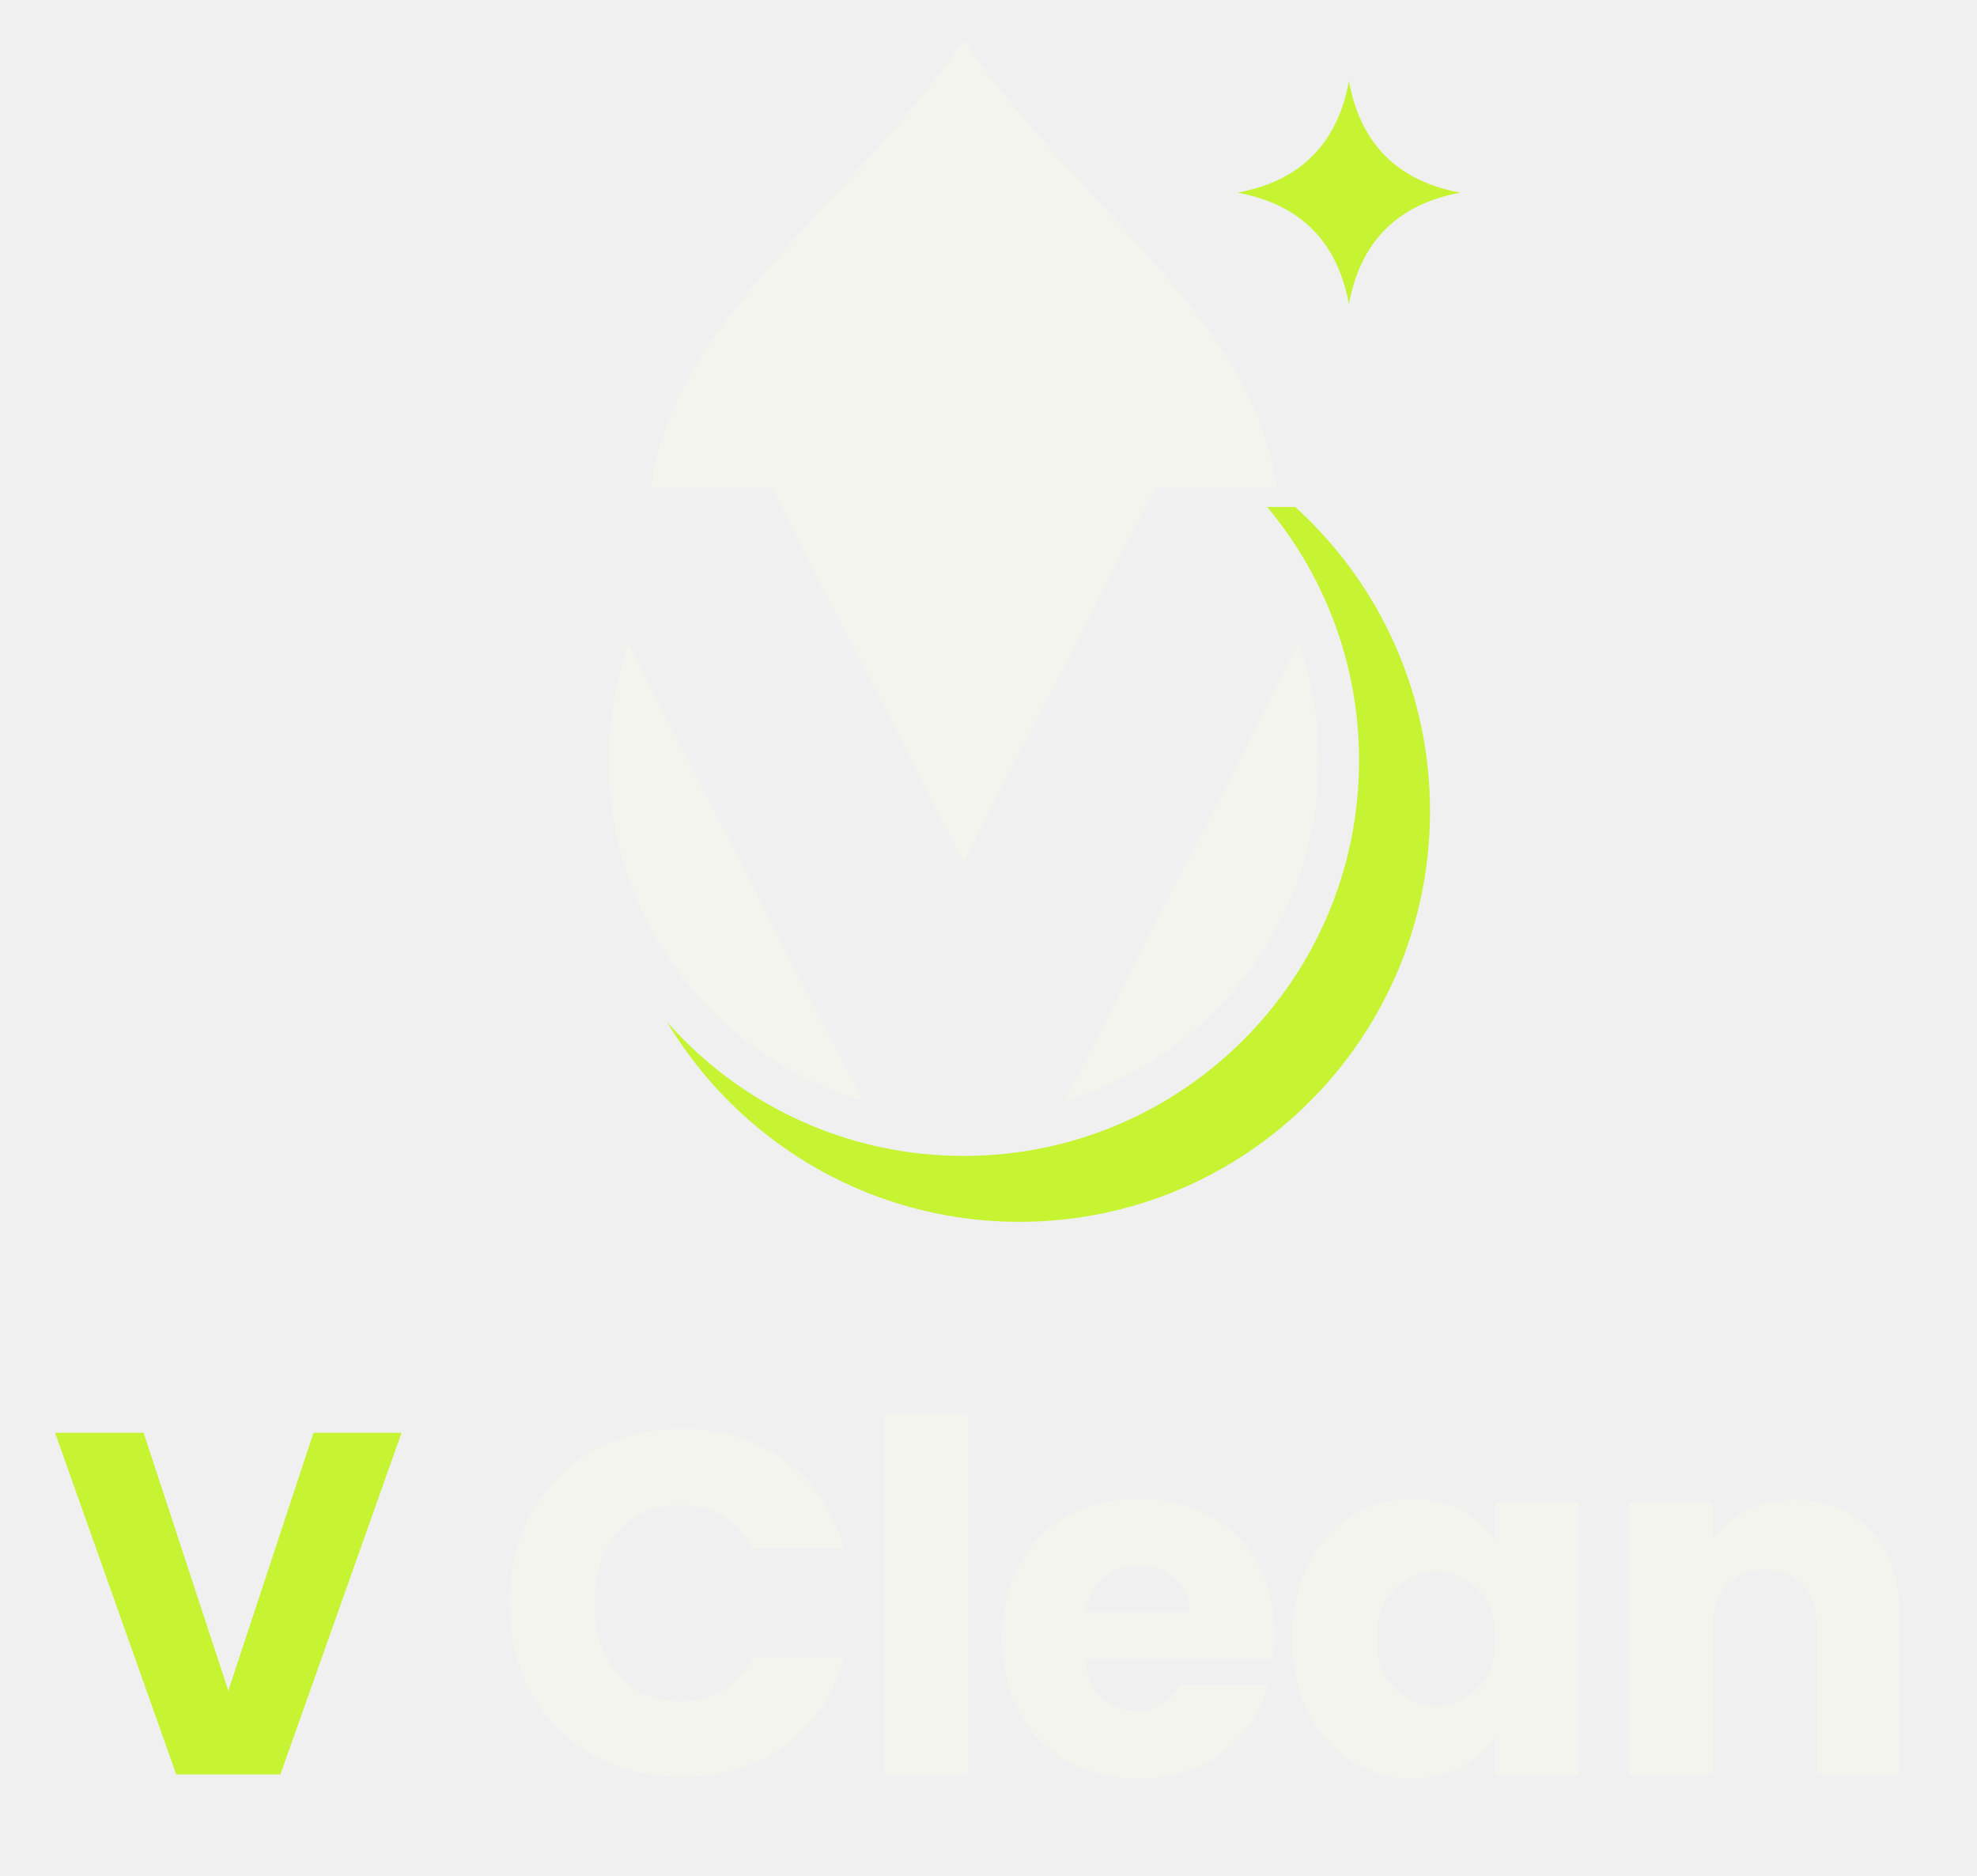
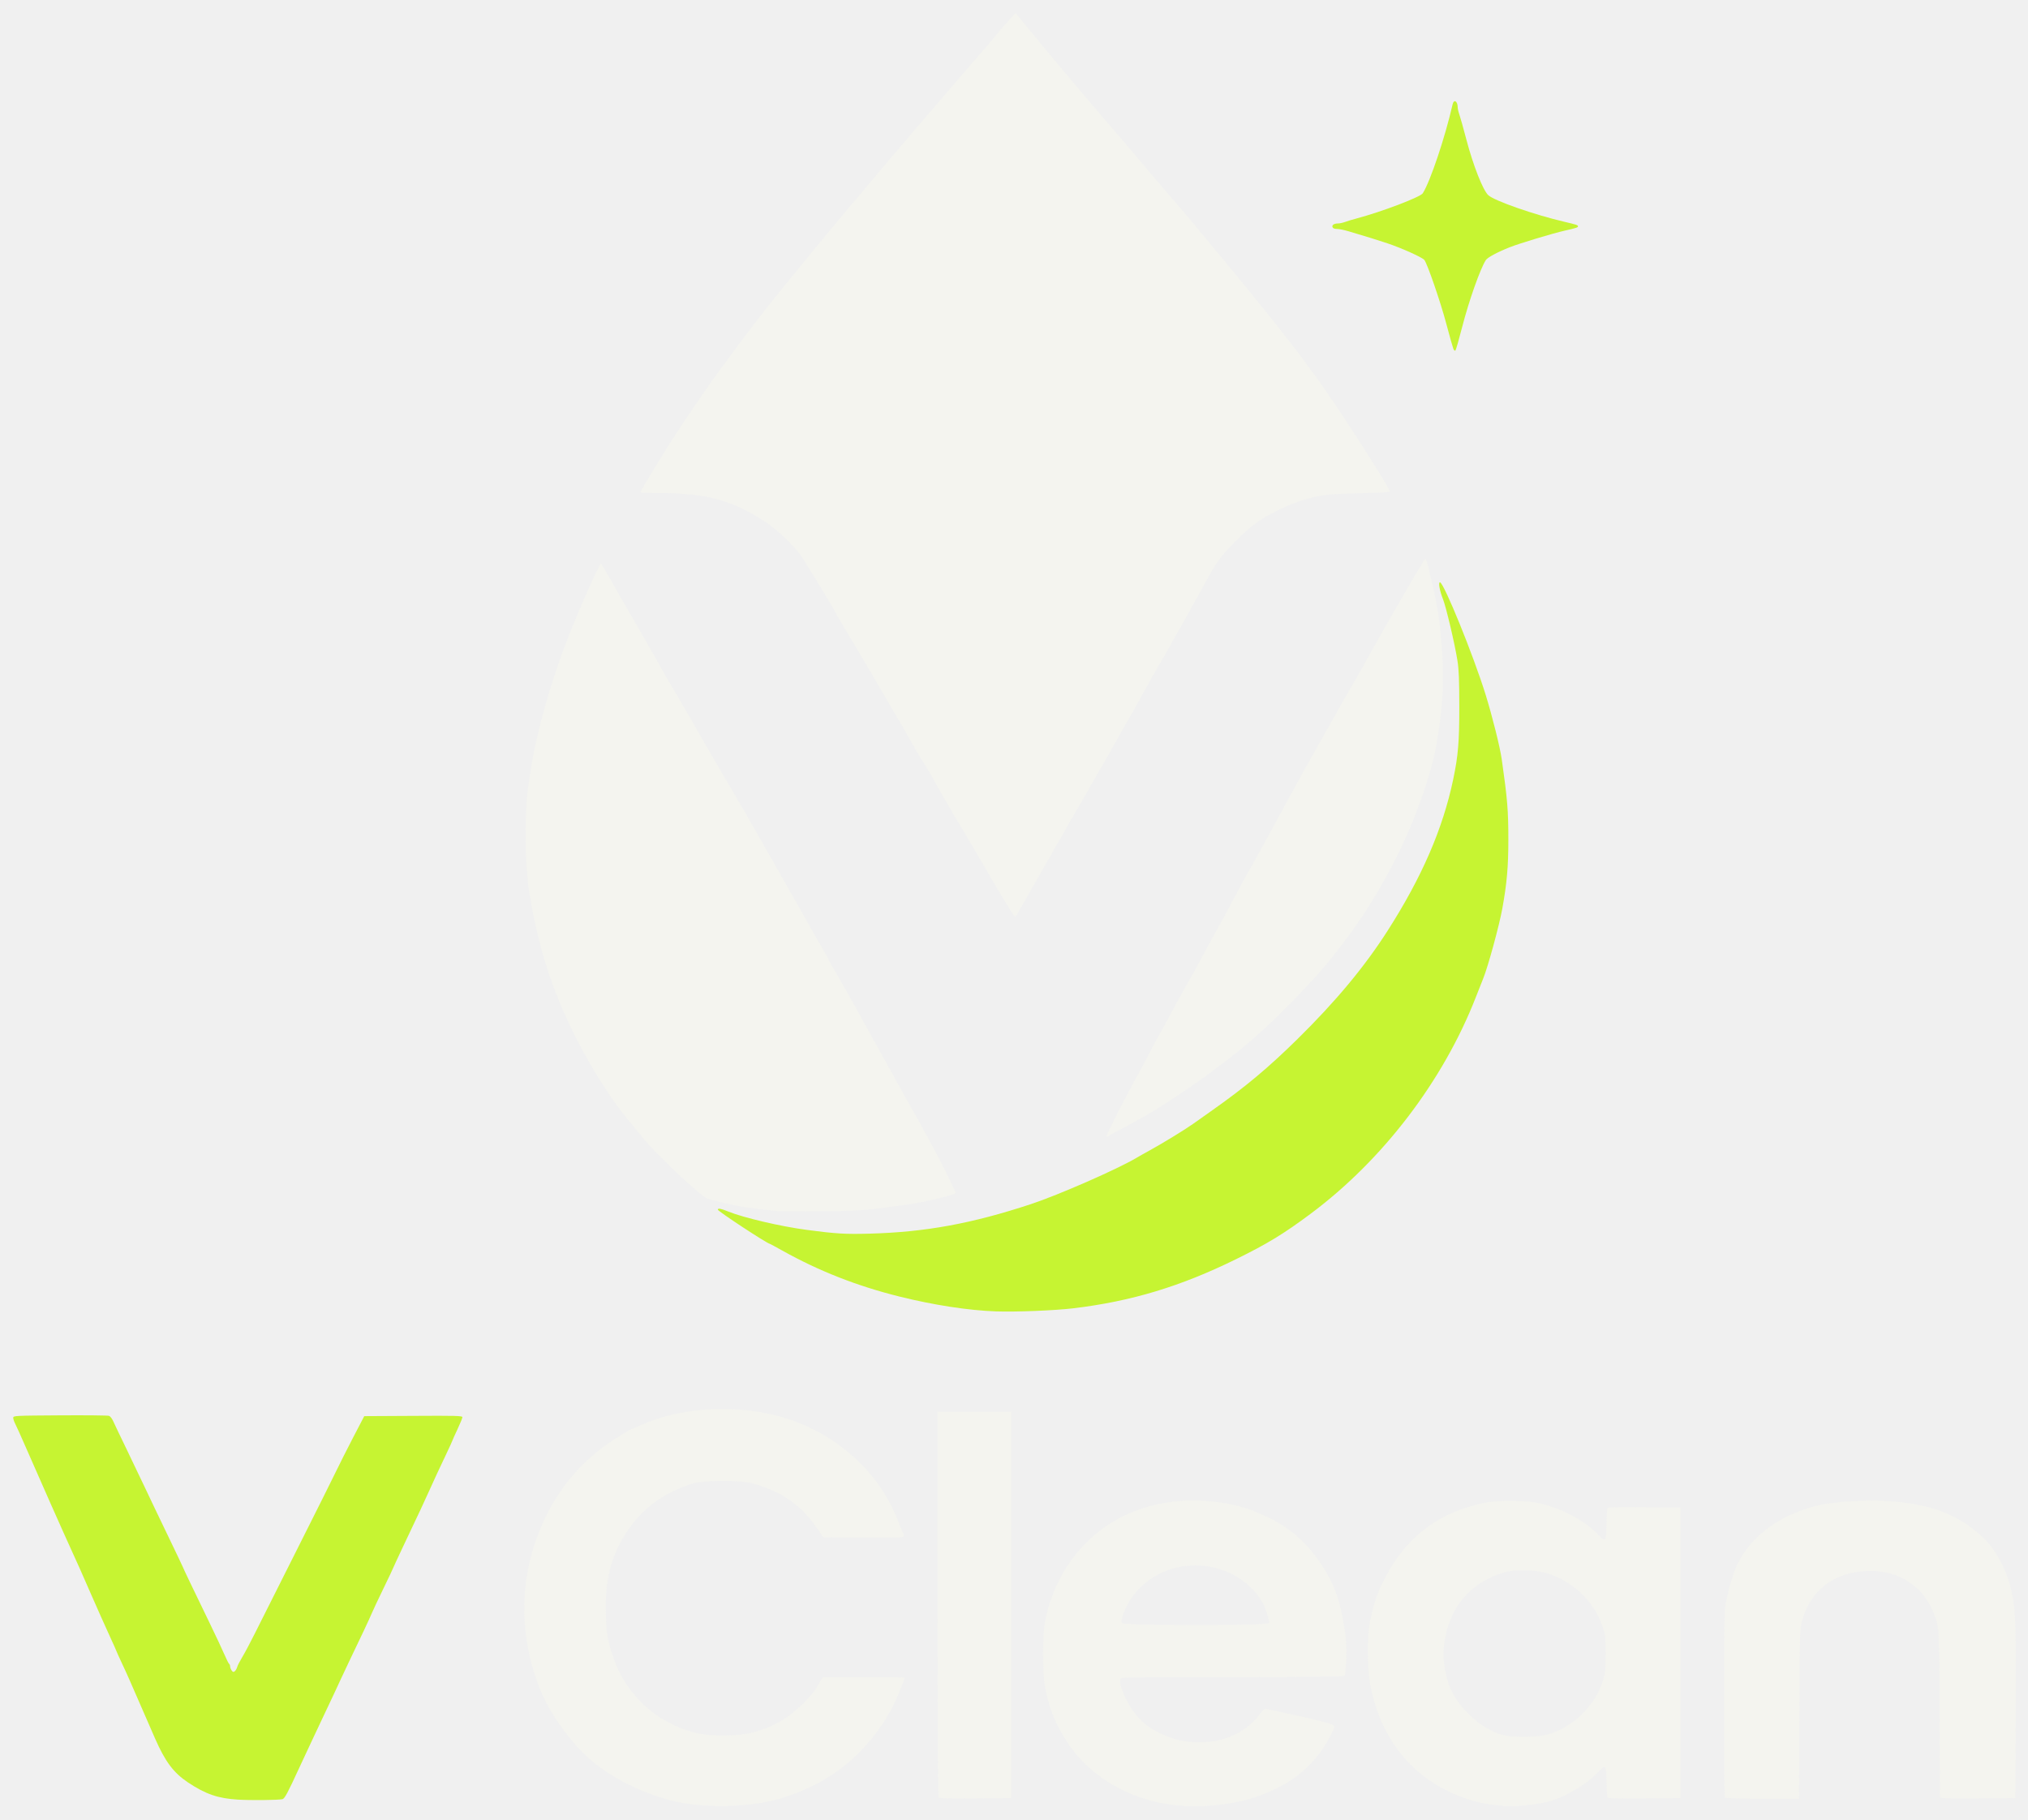
- <svg xmlns="http://www.w3.org/2000/svg" viewBox="0 0 390 370" role="img" aria-label="V Clean">
-   <g transform="translate(90.1,0)">
-     <defs>
-       <mask id="mdonkers" maskUnits="userSpaceOnUse" x="-20" y="-20" width="260" height="280">
-         <rect x="-20" y="-20" width="260" height="280" fill="#fff" />
-         <path d="M18,96 L62,96 L100,170 L138,96 L182,96 L100,256Z" fill="#000" />
-       </mask>
-       <mask id="cdonkers" maskUnits="userSpaceOnUse" x="-20" y="-20" width="260" height="280">
-         <rect x="-20" y="-20" width="260" height="280" fill="#fff" />
-         <circle cx="100" cy="150" r="78" fill="#000" />
-         <rect x="-20" y="-20" width="260" height="120" fill="#000" />
-       </mask>
-     </defs>
-     <path d="M100,8 C126,46 170.622,71.0 160.62,115.00 A70,70 0 1 1 39.38,115.00 C29.378,71.0 74,46 100,8Z" fill="#F4F4EF" mask="url(#mdonkers)" />
-     <circle cx="111" cy="160" r="81" fill="#C6F432" mask="url(#cdonkers)" />
-     <path d="M176.00,16.00 Q179.42,34.58 198.00,38.00 Q179.42,41.42 176.00,60.00 Q172.58,41.42 154.00,38.00 Q172.58,34.58 176.00,16.00Z" fill="#C6F432" />
-   </g>
-   <path fill="#C6F432" d="M79.216 282.608 55.312 350.0H34.768L10.864 282.608H28.336L45.04 333.488L61.84 282.608Z" />
-   <path fill="#F4F4EF" d="M134.416 281.84Q146.416 281.84 154.96 288.176Q163.504 294.512 166.384 305.456H148.336Q146.32 301.232 142.624 299.024Q138.928 296.816 134.224 296.816Q126.64 296.816 121.936 302.096Q117.232 307.376 117.232 316.208Q117.232 325.04 121.936 330.32Q126.64 335.6 134.224 335.6Q138.928 335.6 142.624 333.392Q146.32 331.184 148.336 326.96H166.384Q163.504 337.904 154.96 344.192Q146.416 350.48 134.416 350.48Q124.624 350.48 116.896 346.112Q109.168 341.744 104.848 333.968Q100.528 326.192 100.528 316.208Q100.528 306.224 104.848 298.4Q109.168 290.576 116.896 286.208Q124.624 281.84 134.416 281.84ZM190.96 278.96V350.0H174.544V278.96ZM251.152 327.152H214.0Q214.384 332.144 217.216 334.784Q220.048 337.424 224.176 337.424Q230.32 337.424 232.72 332.24H250.192Q248.848 337.52 245.344 341.744Q241.84 345.968 236.56 348.368Q231.28 350.768 224.752 350.768Q216.88 350.768 210.736 347.408Q204.592 344.048 201.136 337.808Q197.68 331.568 197.68 323.216Q197.68 314.864 201.088 308.624Q204.496 302.384 210.64 299.024Q216.784 295.664 224.752 295.664Q232.528 295.664 238.576 298.928Q244.624 302.192 248.032 308.24Q251.44 314.288 251.44 322.352Q251.44 324.656 251.152 327.152ZM234.64 318.032Q234.64 313.808 231.76 311.312Q228.88 308.816 224.56 308.816Q220.432 308.816 217.6 311.216Q214.768 313.616 214.096 318.032ZM278.512 295.664Q284.176 295.664 288.448 297.968Q292.72 300.272 295.024 304.016V296.432H311.44V350.0H295.024V342.416Q292.624 346.16 288.352 348.464Q284.08 350.768 278.416 350.768Q271.888 350.768 266.512 347.36Q261.136 343.952 258.016 337.664Q254.896 331.376 254.896 323.12Q254.896 314.864 258.016 308.624Q261.136 302.384 266.512 299.024Q271.888 295.664 278.512 295.664ZM283.312 309.968Q278.416 309.968 275.008 313.472Q271.6 316.976 271.6 323.12Q271.6 329.264 275.008 332.864Q278.416 336.464 283.312 336.464Q288.208 336.464 291.616 332.912Q295.024 329.36 295.024 323.216Q295.024 317.072 291.616 313.52Q288.208 309.968 283.312 309.968ZM374.704 318.704V350.0H358.384V320.912Q358.384 315.536 355.6 312.56Q352.816 309.584 348.112 309.584Q343.408 309.584 340.624 312.56Q337.84 315.536 337.84 320.912V350.0H321.424V296.432H337.84V303.536Q340.336 299.984 344.56 297.92Q348.784 295.856 354.064 295.856Q363.472 295.856 369.088 301.952Q374.704 308.048 374.704 318.704Z" />
+ <svg xmlns="http://www.w3.org/2000/svg" viewBox="-4 -4 614 551" role="img" aria-label="V Clean">
+   <path fill="#F4F4EF" fill-rule="evenodd" d="M207.50,542.61C196.21,541.70 183.14,536.16 174.46,528.60C168.40,523.32 161.89,514.00 159.10,506.58C153.64,492.10 153.28,476.95 158.05,463.03C162.20,450.95 168.94,441.47 178.50,434.28C181.28,432.19 186.91,428.67 187.47,428.67C187.55,428.67 188.57,428.23 189.73,427.70C196.81,424.44 205.61,422.67 214.67,422.67C230.20,422.67 243.76,427.59 254.33,437.07C260.69,442.76 265.46,449.79 268.32,457.67C268.75,458.86 269.23,459.98 269.39,460.15C269.54,460.32 269.67,460.74 269.67,461.07C269.67,461.64 269.05,461.67 257.44,461.59L245.20,461.50L243.52,459.00C238.59,451.70 232.47,447.45 223.50,445.11C219.90,444.17 209.08,444.23 205.83,445.21C197.12,447.84 190.45,452.73 185.74,459.93C180.89,467.36 179.08,474.62 179.44,485.17C179.64,491.05 180.00,493.06 181.80,498.27C185.62,509.34 194.96,517.82 206.56,520.74C210.78,521.81 219.16,521.80 223.45,520.73C229.79,519.15 234.62,516.42 239.17,511.85C240.82,510.19 242.54,508.18 243.00,507.40C243.46,506.61 244.14,505.48 244.52,504.90L245.20,503.83L257.46,503.83C264.21,503.83 269.78,503.92 269.85,504.02C269.99,504.25 267.76,509.87 266.68,512.00C263.65,517.99 259.92,523.04 255.06,527.75C248.39,534.21 238.69,539.30 228.97,541.45C222.74,542.82 215.20,543.23 207.50,542.61ZM351.67,542.63C338.13,541.12 325.98,534.05 319.22,523.72C315.64,518.27 313.74,513.62 312.44,507.17C311.59,502.93 311.60,490.77 312.46,486.67C314.43,477.25 318.74,469.18 325.16,462.87C334.48,453.72 347.49,449.38 361.94,450.58C368.90,451.16 373.92,452.54 380.03,455.53C387.30,459.09 392.64,464.05 397.07,471.36C400.57,477.12 402.12,482.04 403.38,491.39C403.84,494.81 403.60,502.87 403.02,503.45C402.73,503.74 394.16,503.83 369.16,503.84C343.06,503.84 335.60,503.93 335.28,504.25C334.71,504.82 335.40,507.47 336.91,510.50C339.36,515.45 342.44,518.56 347.14,520.84C358.13,526.19 371.13,523.67 377.54,514.95C378.52,513.61 378.90,513.32 379.46,513.48C379.85,513.59 382.26,514.12 384.81,514.66C395.35,516.89 400.00,518.14 400.00,518.74C400.00,519.61 397.49,524.27 395.81,526.51C391.13,532.77 385.69,536.66 377.22,539.81C370.19,542.43 359.95,543.56 351.67,542.63ZM447.77,542.49C443.84,541.98 439.64,540.78 435.83,539.06C422.58,533.10 414.05,521.98 410.93,506.58C409.93,501.65 409.85,491.46 410.79,487.00C411.79,482.19 412.66,479.39 414.14,476.21C420.62,462.30 430.75,454.15 445.33,451.10C449.64,450.20 458.49,450.30 462.45,451.29C469.47,453.05 476.18,456.73 480.09,460.96C481.99,463.01 482.32,462.64 482.39,458.38C482.44,454.94 482.50,453.62 482.61,452.75C482.65,452.41 485.02,452.34 493.75,452.41L504.83,452.50L504.83,496.50L504.83,540.50L493.75,540.59C485.01,540.66 482.66,540.59 482.62,540.25C482.50,539.16 482.45,537.90 482.40,534.74C482.32,530.56 482.01,530.28 479.96,532.50C476.42,536.35 469.64,540.35 464.50,541.63C461.67,542.34 455.68,543.02 452.86,542.96C451.93,542.94 449.64,542.73 447.77,542.49ZM280.13,540.27C279.99,540.05 279.87,513.68 279.85,481.68L279.83,423.50L291.00,423.50L302.17,423.50L302.17,482.00L302.17,540.50L291.27,540.59C282.98,540.65 280.32,540.58 280.13,540.27ZM518.17,540.34C517.91,539.92 517.91,485.89 518.18,483.60C518.67,479.28 520.60,472.43 522.21,469.24C526.56,460.63 535.79,454.17 547.34,451.65C551.26,450.79 560.42,450.23 566.17,450.49C579.86,451.11 588.87,454.42 596.43,461.62C600.42,465.42 603.80,471.92 605.12,478.33C606.25,483.78 606.36,487.25 606.26,514.00L606.17,540.50L594.75,540.59C585.73,540.66 583.33,540.59 583.34,540.25C583.34,540.02 583.29,528.58 583.23,514.83C583.11,488.01 583.18,489.19 581.42,484.33C580.61,482.11 578.51,478.92 576.87,477.40C572.85,473.70 568.71,471.96 563.39,471.73C552.34,471.27 544.06,477.10 541.48,487.17C540.94,489.29 540.87,491.83 540.76,515.08L540.63,540.67L529.50,540.67C522.64,540.67 518.30,540.54 518.17,540.34ZM463.39,521.49C471.55,519.79 478.99,512.81 481.42,504.58C482.03,502.53 482.13,501.34 482.12,496.67C482.11,491.45 482.05,491.02 481.11,488.30C478.47,480.66 471.91,474.55 463.90,472.26C460.65,471.33 454.38,471.26 451.50,472.11C441.84,474.98 435.66,481.67 433.64,491.45C432.87,495.18 432.84,498.06 433.52,501.68C434.63,507.49 436.50,510.94 440.96,515.34C444.05,518.40 447.63,520.52 451.33,521.48C453.82,522.12 460.32,522.13 463.39,521.49ZM380.20,487.53C380.43,486.93 379.27,483.18 378.33,481.48C374.11,473.89 365.39,469.45 356.02,470.11C346.89,470.76 338.97,476.58 336.12,484.73C335.49,486.54 335.39,487.17 335.69,487.53C336.27,488.23 379.93,488.23 380.20,487.53ZM231.83,362.78C230.92,362.72 228.97,362.51 227.50,362.32C226.03,362.13 223.70,361.84 222.31,361.67C219.67,361.36 211.87,359.59 210.17,358.92C207.88,358.01 194.44,345.38 190.57,340.50C189.55,339.22 187.65,336.89 186.34,335.33C181.41,329.46 175.18,319.69 170.50,310.50C165.16,299.99 161.42,289.95 158.84,279.17C157.54,273.72 157.06,271.27 156.00,264.67C155.81,263.48 155.48,259.35 155.28,255.50C154.90,248.38 155.24,238.46 156.03,233.33C156.21,232.14 156.51,230.19 156.70,229.00C158.49,217.58 162.74,202.52 167.97,189.10C171.30,180.56 177.47,166.66 177.93,166.67C178.06,166.68 179.35,168.82 180.80,171.42C182.25,174.03 184.66,178.27 186.16,180.83C189.50,186.55 192.22,191.29 195.92,197.83C197.47,200.58 199.68,204.41 200.83,206.33C202.86,209.75 207.01,216.93 211.30,224.44C212.47,226.49 215.11,231.02 217.18,234.50C219.24,237.98 221.34,241.58 221.85,242.50C222.36,243.42 224.15,246.57 225.85,249.50C227.54,252.44 229.34,255.59 229.84,256.50C230.35,257.42 231.32,259.14 232.01,260.33C233.59,263.08 238.69,272.08 239.66,273.83C241.37,276.92 243.88,281.33 245.22,283.60C246.02,284.93 246.67,286.10 246.67,286.20C246.67,286.30 247.24,287.38 247.95,288.61C251.58,294.89 253.44,298.16 255.19,301.33C256.25,303.26 257.78,306.03 258.60,307.50C259.42,308.97 260.62,311.14 261.27,312.33C261.91,313.52 262.74,315.02 263.10,315.67C264.95,318.94 267.02,322.67 269.58,327.33C271.14,330.18 272.53,332.65 272.67,332.83C272.94,333.20 274.15,335.38 275.92,338.67C276.56,339.86 277.54,341.64 278.08,342.63C280.21,346.49 285.33,356.76 285.33,357.16C285.33,357.63 282.85,358.32 275.17,360.01C273.29,360.42 267.78,361.22 261.33,362.02C257.03,362.55 253.39,362.72 244.67,362.80C238.53,362.85 232.75,362.85 231.83,362.78ZM331.00,340.01C331.00,339.44 338.32,325.18 340.67,321.17C340.99,320.62 342.34,318.07 343.67,315.50C344.99,312.93 346.57,310.01 347.16,309.00C347.76,307.99 348.96,305.82 349.83,304.17C352.09,299.90 355.89,293.03 356.83,291.51C357.06,291.14 357.97,289.48 358.85,287.83C360.52,284.67 360.80,284.16 363.74,278.83C364.75,277.00 366.11,274.52 366.75,273.33C367.39,272.14 368.36,270.34 368.90,269.33C369.45,268.32 370.70,266.00 371.67,264.17C372.64,262.33 373.55,260.68 373.68,260.50C373.81,260.32 375.20,257.84 376.76,255.00C378.31,252.16 379.96,249.16 380.41,248.33C381.69,246.02 383.12,243.40 384.50,240.83C385.75,238.52 389.02,232.54 390.61,229.67C391.06,228.84 392.71,225.92 394.26,223.17C395.81,220.42 398.78,215.15 400.85,211.46C402.91,207.77 405.00,204.12 405.49,203.35C405.97,202.59 407.83,199.31 409.63,196.06C414.67,186.94 423.44,171.70 426.89,166.08C427.79,164.62 427.70,164.41 429.65,172.83C431.45,180.61 432.22,186.22 432.71,195.18C433.19,204.00 432.67,211.40 430.82,221.83C429.22,230.85 424.26,244.78 418.84,255.50C413.05,266.93 407.47,275.63 399.39,285.81C394.54,291.92 384.33,302.61 377.84,308.36C376.93,309.17 375.66,310.30 375.01,310.88C370.88,314.54 362.54,320.93 356.32,325.18C347.68,331.10 343.65,333.56 336.17,337.50C334.15,338.57 332.16,339.65 331.75,339.92C331.22,340.27 331.00,340.29 331.00,340.01ZM299.43,267.58C297.42,264.24 295.05,260.23 294.18,258.67C293.30,257.11 290.52,252.38 288.00,248.17C283.19,240.11 278.33,231.71 278.33,231.45C278.33,231.37 277.38,229.77 276.20,227.90C275.03,226.03 273.78,223.97 273.42,223.33C270.69,218.46 267.71,213.32 264.78,208.40C262.88,205.23 261.33,202.57 261.33,202.48C261.33,202.40 258.63,197.82 255.33,192.31C252.03,186.79 249.33,182.22 249.33,182.16C249.33,181.76 239.64,165.79 238.28,163.94C236.17,161.08 231.29,156.44 228.23,154.38C218.14,147.61 210.08,145.33 196.26,145.33C192.62,145.33 190.00,145.20 190.00,145.02C190.00,144.37 197.78,131.67 202.77,124.17C208.89,114.97 212.88,109.34 219.64,100.37C221.21,98.28 222.80,96.16 223.17,95.66C224.43,93.93 230.00,86.83 232.75,83.46C234.26,81.60 236.03,79.44 236.67,78.65C241.81,72.29 252.46,59.49 258.65,52.21C260.04,50.59 262.22,48.01 263.50,46.47C269.37,39.47 276.00,31.70 283.22,23.38C285.02,21.30 287.53,18.37 288.79,16.88C290.05,15.39 292.08,13.04 293.30,11.67C294.52,10.29 296.19,8.34 297.00,7.33C297.81,6.32 299.60,4.24 300.97,2.71L303.47,-0.08L304.15,0.76C312.41,10.85 316.11,15.30 320.82,20.84C323.94,24.51 327.25,28.41 328.16,29.50C329.07,30.60 330.95,32.79 332.33,34.36C333.71,35.93 337.08,39.89 339.83,43.16C344.47,48.67 350.17,55.37 351.89,57.33C352.29,57.79 353.01,58.62 353.50,59.17C353.98,59.72 355.60,61.65 357.10,63.45C358.60,65.26 362.22,69.61 365.14,73.12C368.06,76.63 371.54,80.85 372.87,82.50C374.20,84.15 376.69,87.22 378.40,89.33C382.39,94.25 389.55,103.41 390.84,105.26C391.38,106.05 392.77,107.93 393.92,109.43C398.90,115.95 416.45,143.10 416.76,144.78C416.81,145.06 414.25,145.22 407.50,145.38C399.89,145.55 397.58,145.71 395.00,146.27C390.48,147.25 387.02,148.47 382.96,150.49C377.36,153.29 374.85,155.12 370.14,159.82C365.57,164.38 364.08,166.46 360.36,173.47C359.39,175.29 358.23,177.37 357.78,178.08C357.33,178.80 356.86,179.63 356.73,179.94C356.45,180.61 354.48,184.15 352.28,187.93C351.39,189.45 350.67,190.76 350.67,190.84C350.67,190.92 349.71,192.61 348.54,194.58C346.03,198.81 345.70,199.38 342.32,205.53C340.90,208.11 338.62,212.16 337.25,214.53C335.89,216.90 334.27,219.73 333.67,220.83C331.23,225.29 330.87,225.93 329.52,228.17C328.74,229.45 327.58,231.47 326.93,232.67C326.28,233.86 324.73,236.56 323.49,238.67C322.24,240.78 320.59,243.65 319.80,245.05C319.02,246.45 315.34,252.90 311.63,259.38C307.92,265.86 304.57,271.73 304.19,272.41C303.81,273.10 303.41,273.66 303.29,273.66C303.18,273.67 301.44,270.93 299.43,267.58Z" />
+   <path fill="#C6F432" fill-rule="evenodd" d="M68.05,540.96C62.01,540.60 58.21,539.28 52.90,535.74C48.55,532.83 46.04,529.49 42.97,522.50C39.83,515.34 36.37,507.40 35.34,505.00C34.83,503.81 33.72,501.37 32.87,499.57C32.03,497.78 31.33,496.24 31.33,496.17C31.33,496.09 30.34,493.88 29.14,491.26C27.93,488.64 25.47,483.12 23.67,479.00C20.76,472.32 19.37,469.18 17.83,465.85C15.51,460.81 7.60,442.97 3.11,432.67C2.11,430.38 1.00,427.93 0.65,427.24C0.29,426.55 0.00,425.69 0.00,425.33C0.00,424.70 0.38,424.68 14.19,424.59C21.99,424.54 28.67,424.61 29.03,424.74C29.39,424.88 29.96,425.63 30.30,426.41C30.64,427.19 32.38,430.83 34.16,434.50C35.94,438.17 38.45,443.42 39.74,446.17C41.03,448.92 44.16,455.48 46.71,460.76C49.25,466.03 51.33,470.40 51.33,470.46C51.33,470.61 54.71,477.67 59.40,487.33C61.22,491.09 63.25,495.41 63.90,496.92C64.55,498.44 65.22,499.76 65.38,499.86C65.54,499.96 65.67,500.30 65.67,500.62C65.67,500.94 65.88,501.49 66.13,501.84C66.51,502.36 66.68,502.40 67.10,502.06C67.37,501.83 67.69,501.27 67.81,500.81C67.92,500.36 68.61,499.02 69.32,497.85C70.04,496.67 71.74,493.49 73.09,490.77C74.44,488.06 80.19,476.61 85.87,465.33C91.54,454.06 96.90,443.33 97.77,441.50C98.64,439.67 100.91,435.17 102.81,431.50L106.28,424.83L121.14,424.75C133.94,424.67 136.00,424.73 136.00,425.14C136.00,425.41 135.32,427.06 134.50,428.82C133.68,430.57 133.00,432.07 133.00,432.16C133.00,432.24 132.16,434.08 131.14,436.24C128.62,441.55 128.01,442.87 125.99,447.33C124.03,451.67 123.45,452.91 118.53,463.28C116.59,467.38 115.00,470.80 115.00,470.88C115.00,470.96 113.72,473.67 112.15,476.90C110.58,480.13 108.94,483.61 108.51,484.64C107.73,486.49 105.36,491.53 101.68,499.17C100.63,501.37 99.49,503.77 99.17,504.50C98.51,505.97 96.38,510.52 94.17,515.17C93.38,516.82 92.26,519.22 91.66,520.50C91.07,521.78 89.94,524.18 89.16,525.83C88.38,527.48 87.19,530.03 86.52,531.50C83.14,538.87 82.16,540.70 81.50,540.83C80.05,541.11 71.94,541.19 68.05,540.96ZM297.50,393.11C289.33,392.83 278.70,391.20 268.40,388.64C255.53,385.44 244.00,380.92 232.86,374.70C230.86,373.58 229.17,372.67 229.12,372.67C228.38,372.67 213.33,362.78 213.33,362.30C213.33,361.80 214.25,361.96 216.42,362.85C221.12,364.76 232.36,367.39 240.33,368.44C249.08,369.60 251.95,369.77 259.22,369.57C276.12,369.12 290.26,366.53 308.17,360.61C316.53,357.84 334.14,350.12 340.10,346.61C341.04,346.05 342.79,345.06 343.99,344.41C347.77,342.34 354.88,338.00 357.17,336.36C357.90,335.84 360.68,333.88 363.33,332.00C373.09,325.11 380.03,319.30 388.78,310.69C400.40,299.26 409.13,288.77 416.12,277.83C426.49,261.62 432.82,247.02 435.97,232.04C437.47,224.89 437.83,220.63 437.82,210.00C437.81,201.84 437.69,198.72 437.25,196.00C436.43,190.86 433.83,179.82 432.87,177.40C431.88,174.91 431.42,172.33 431.96,172.33C433.10,172.33 442.06,194.36 445.78,206.33C447.83,212.96 450.14,222.19 450.68,226.00C452.39,238.00 452.67,241.44 452.67,250.33C452.67,258.43 452.23,263.46 450.86,271.04C449.92,276.29 446.46,288.92 445.03,292.38C444.85,292.81 443.85,295.34 442.81,298.00C432.94,323.29 414.70,347.21 392.83,363.53C384.69,369.61 379.75,372.62 370.17,377.33C353.39,385.58 338.53,390.06 321.00,392.17C315.33,392.85 303.64,393.32 297.50,393.11ZM436.02,101.63C435.84,101.19 434.87,97.75 433.87,93.99C432.17,87.54 428.12,75.78 427.23,74.71C426.58,73.92 420.29,71.09 416.08,69.69C412.48,68.50 410.55,67.90 404.21,66.01C402.96,65.64 401.42,65.33 400.79,65.33C400.05,65.33 399.57,65.15 399.44,64.80C399.19,64.14 399.87,63.68 401.08,63.67C401.58,63.67 402.55,63.46 403.24,63.21C403.93,62.95 405.48,62.48 406.67,62.17C414.39,60.11 426.04,55.68 426.77,54.52C429.07,50.84 433.49,37.68 435.80,27.58C436.18,25.94 437.33,26.62 437.33,28.49C437.33,28.91 437.56,29.90 437.85,30.71C438.13,31.51 439.09,34.94 439.98,38.33C442.05,46.19 445.00,53.66 446.61,55.12C448.50,56.83 460.54,61.03 469.67,63.17C473.32,64.03 473.66,64.13 473.75,64.49C473.84,64.86 473.24,65.06 469.67,65.86C466.25,66.62 455.98,69.72 453.14,70.85C449.40,72.33 446.38,73.95 445.86,74.75C444.17,77.34 440.71,87.13 438.65,95.17C437.71,98.83 436.81,101.97 436.65,102.13C436.49,102.31 436.22,102.10 436.02,101.63Z" />
</svg>
